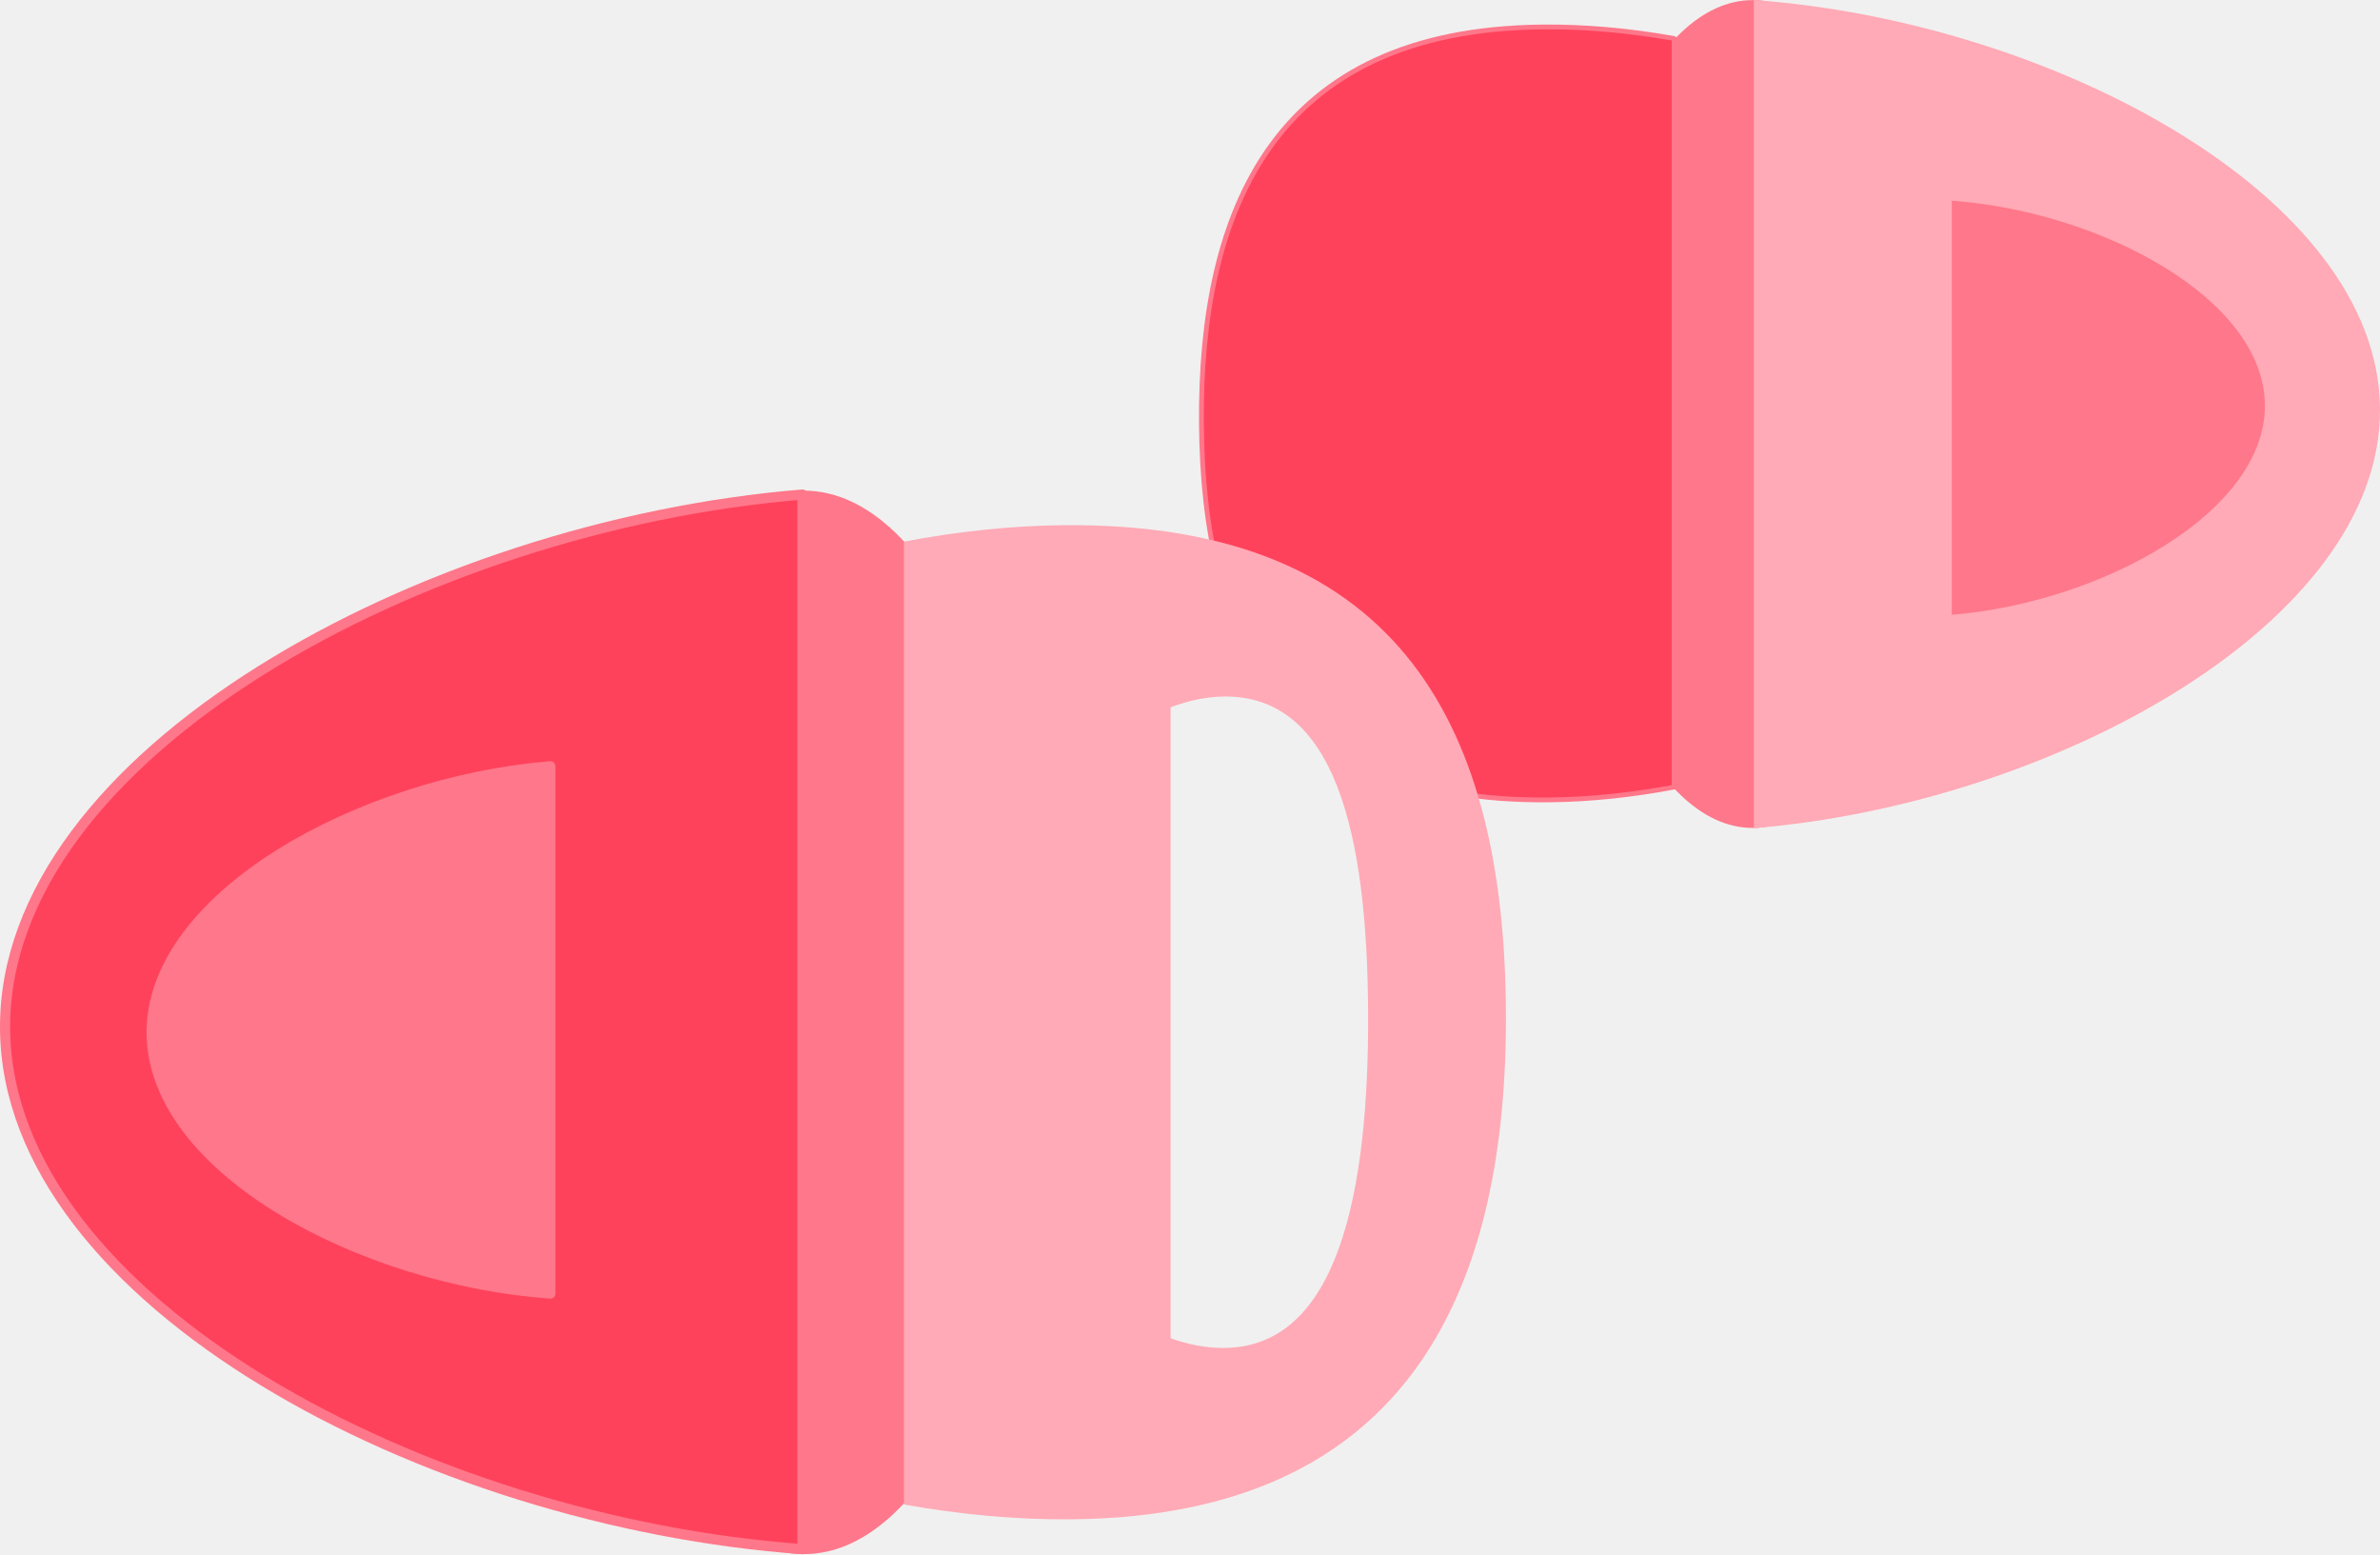
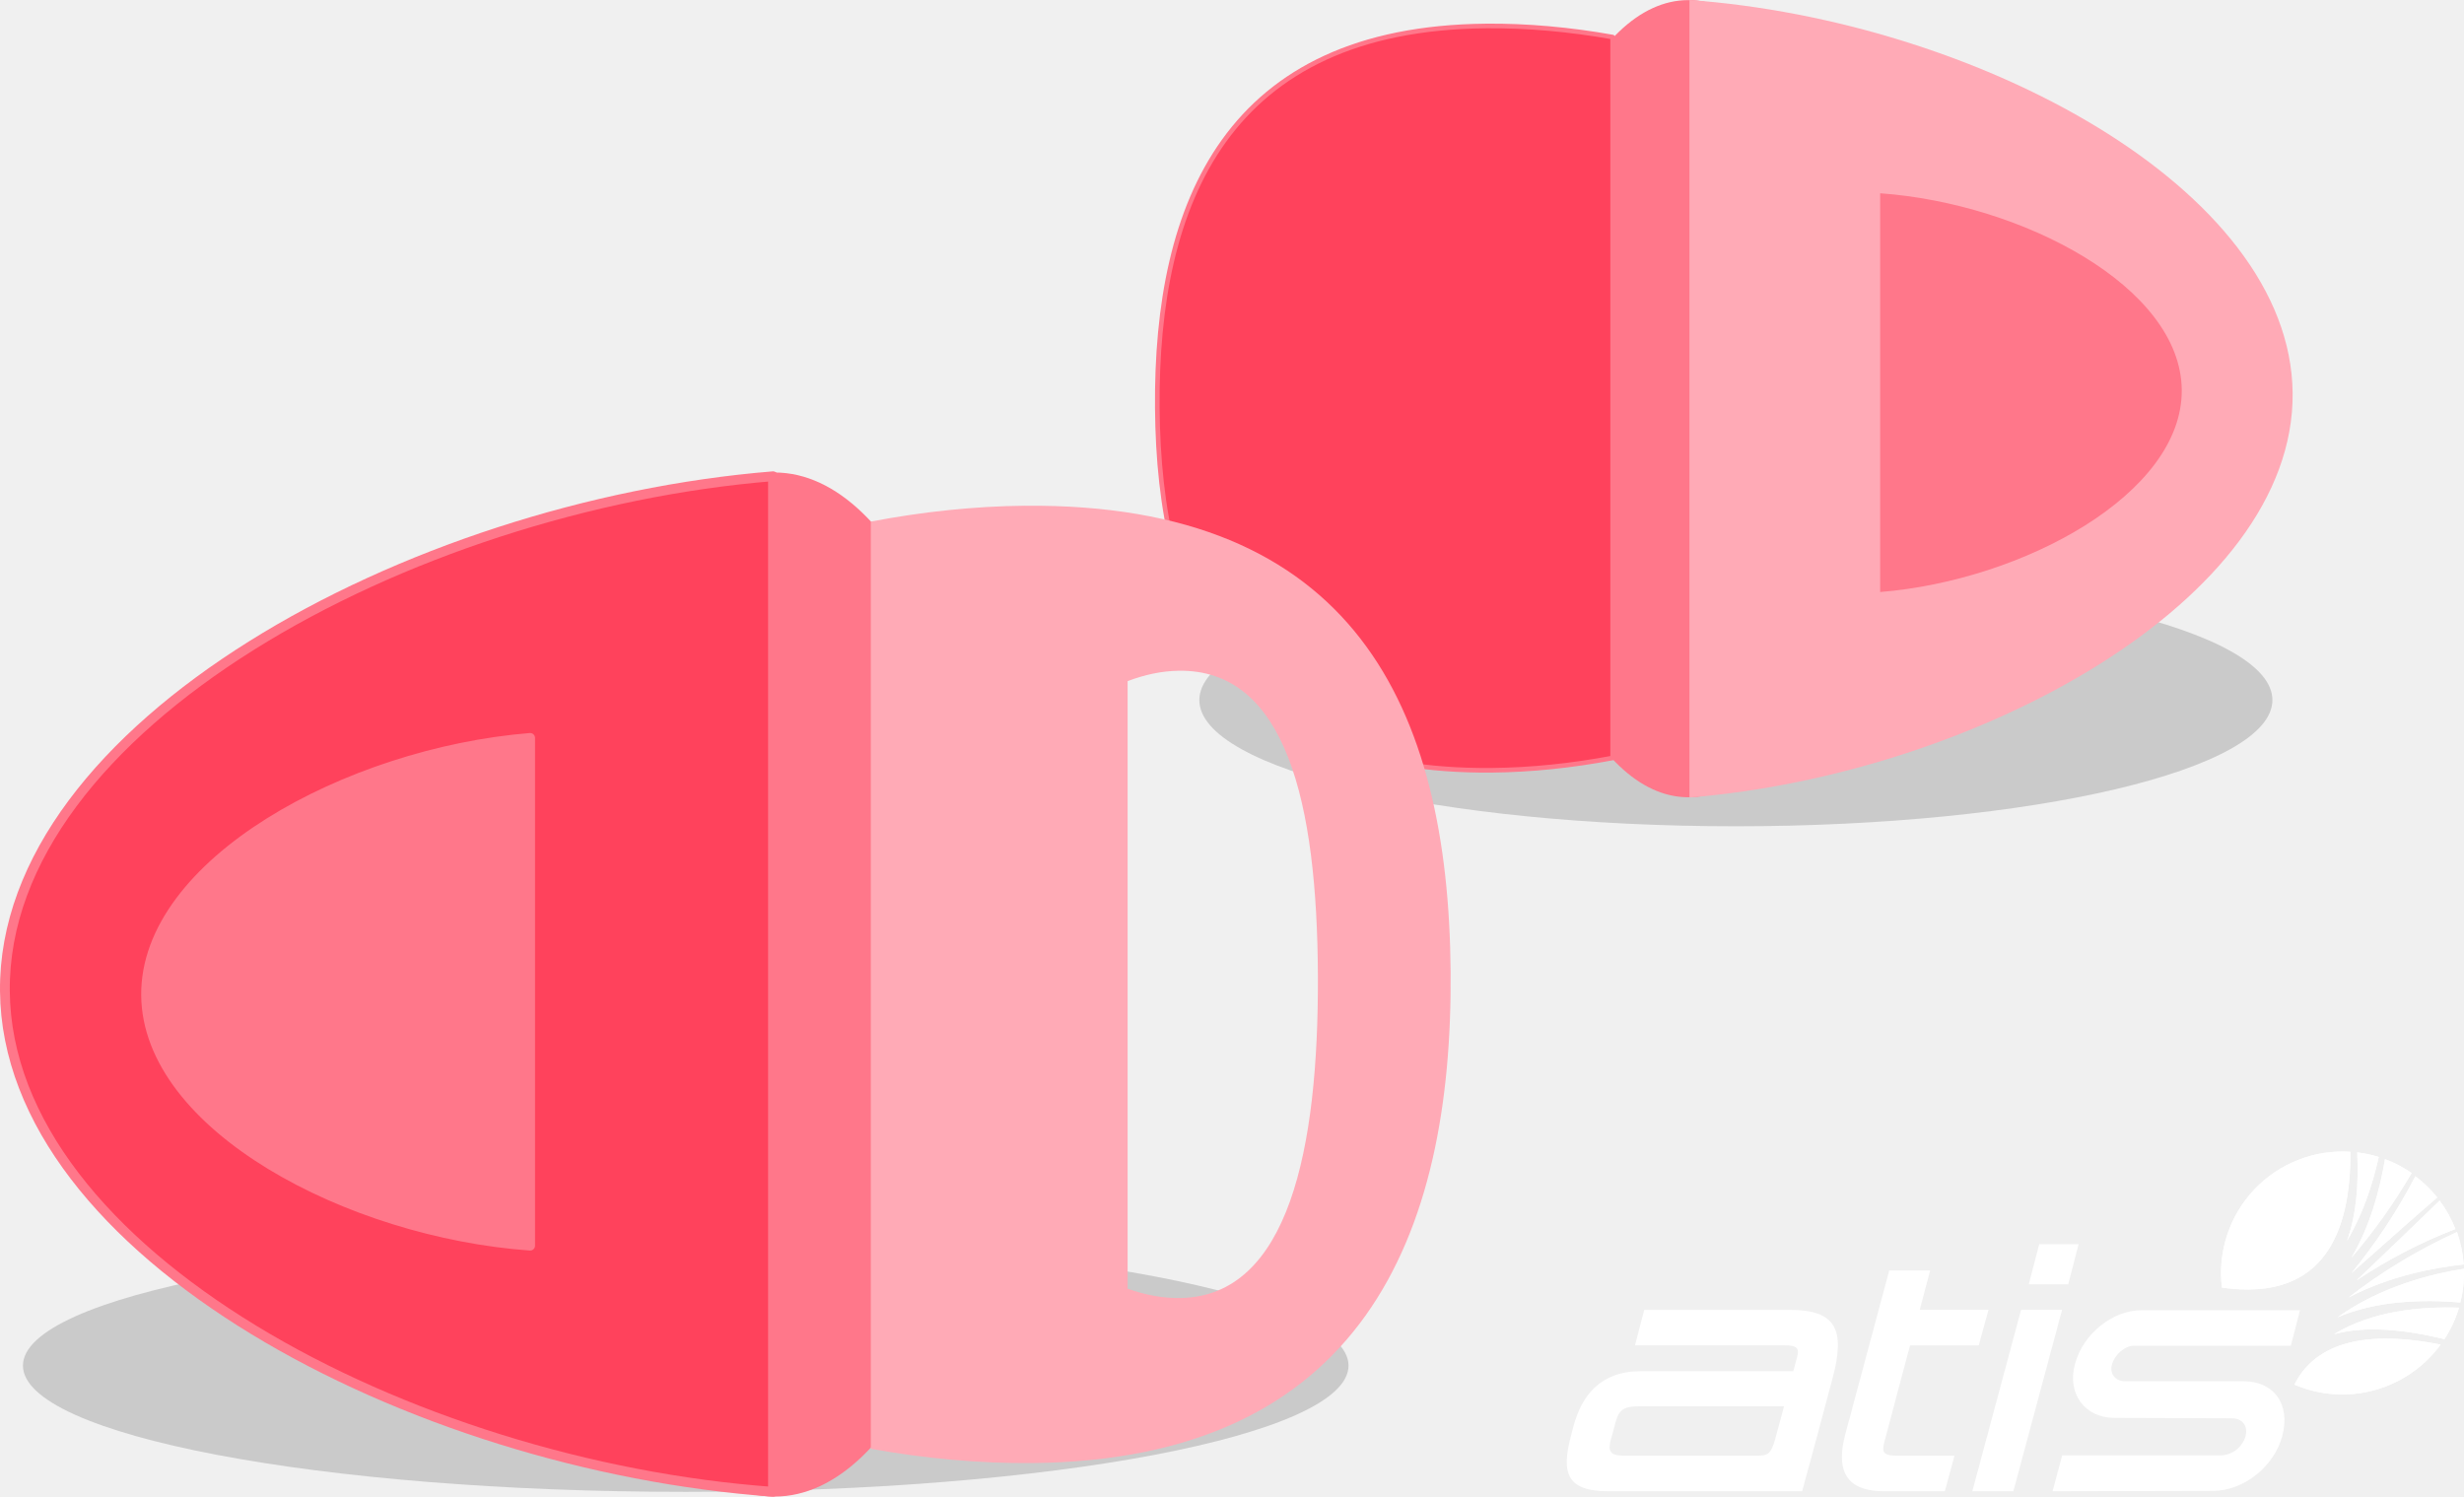
- <svg xmlns="http://www.w3.org/2000/svg" width="117.184mm" height="76.507mm" viewBox="0 0 117.184 76.507" version="1.1" id="svg5">
+ <svg xmlns="http://www.w3.org/2000/svg" width="125.943mm" height="76.507mm" viewBox="0 0 125.943 76.507" version="1.1" id="svg5">
  <defs id="defs2">
    </defs>
  <g id="layer1" transform="translate(-491.4909,-181.2949)">
+     <g id="g2598">
+       <ellipse style="opacity:0.2;fill:#333333;stroke-width:4" id="path2590" cx="526.541" cy="251.102" rx="33.877" ry="6.453" />
+       <ellipse style="opacity:0.2;fill:#333333;stroke-width:4" id="path2594" cx="580.217" cy="217.079" rx="27.424" ry="6.453" />
+     </g>
    <g id="g9971" style="stroke-width:0.1;stroke-dasharray:none" transform="matrix(-0.7852959,0,0,0.7852959,662.0947,80.24059)">
      <g id="g4193-2" style="stroke-width:0.1;stroke-dasharray:none" />
      <ellipse style="fill:#ff778a;fill-opacity:1;stroke:#ffaab6;stroke-width:0;stroke-dasharray:none" id="path22715" cx="-89.907" cy="154.175" transform="scale(-1,1)" rx="15.589" ry="16.37" />
      <g id="g22570">
        <ellipse style="fill:#ff778a;fill-opacity:1;stroke:#4c45b8;stroke-width:0;stroke-linecap:round;stroke-linejoin:round;stroke-dasharray:none;stroke-opacity:1" id="path4085-0" cx="107.364" cy="-154.635" rx="11.523" ry="25.945" transform="matrix(1,0,0,-1,-6.2499993e-7,-1.2083333e-6)" />
        <path id="path2744-6-3-4-3" style="fill:#ff425c;fill-opacity:1;stroke:#ff778a;stroke-width:0.3;stroke-linecap:round;stroke-linejoin:round;stroke-dasharray:none;stroke-opacity:1" d="m 120.537,130.373 c -2.688,-0.025 -5.471,0.228 -8.252,0.722 v 46.926 c 2.647,0.5 5.297,0.778 7.864,0.802 16.825,0.156 21.665,-10.207 21.772,-23.586 0.107,-13.379 -4.559,-24.707 -21.384,-24.863 z" />
        <path id="path2744-6-3-8" style="fill:#ffaab6;fill-opacity:1;stroke-width:0.1;stroke-linecap:round;stroke-linejoin:round;stroke-dasharray:none" d="m 107.285,128.683 v 51.912 c -18.65,-1.52 -39.376,-12.809 -39.26,-26.313 0.116,-13.396 20.701,-24.257 39.26,-25.599 z m -12.413,12.581 c -9.279,0.671 -19.572,6.102 -19.63,12.8 -0.058,6.752 10.305,12.396 19.63,13.156 z" />
      </g>
    </g>
    <g id="g9921" style="stroke-width:0.1;stroke-dasharray:none" transform="matrix(1,0,0,-1,423.7162,386.2346)">
      <ellipse style="fill:#ff778a;fill-opacity:1;stroke:none;stroke-width:0;stroke-linecap:round;stroke-linejoin:round;stroke-dasharray:none;stroke-opacity:1" id="path4085-0-3" cx="107.364" cy="-154.613" rx="11.523" ry="26.174" transform="scale(1,-1)" />
      <path id="path2744-6-3-4-3-6" style="fill:#ffaab6;fill-opacity:1;stroke:none;stroke-width:0.101;stroke-linecap:round;stroke-linejoin:round;stroke-dasharray:none" d="m 120.149,179.088 c -2.566,-0.024 -5.216,-0.305 -7.864,-0.81 v -47.397 c 2.78,-0.499 5.564,-0.754 8.252,-0.729 16.825,0.158 21.491,11.599 21.384,25.112 -0.107,13.513 -4.947,23.981 -21.772,23.823 z m 7.843,-8.435 c 5.522,0.103 7.11,-6.755 7.145,-15.61 0.035,-8.854 -1.496,-16.352 -7.018,-16.455 -0.882,-0.017 -1.796,0.15 -2.708,0.477 v 31.057 c 0.869,0.331 1.738,0.515 2.581,0.53 z" />
      <ellipse style="fill:#ff778a;fill-opacity:1;stroke:none;stroke-width:0;stroke-dasharray:none" id="path24370" cx="88.944" cy="-154.838" transform="scale(1,-1)" rx="14.778" ry="14.58" />
      <path id="path2744-6-3-8-2" style="fill:#ff425c;fill-opacity:1;stroke:#ff778a;stroke-width:0.5;stroke-linecap:round;stroke-linejoin:round;stroke-dasharray:none;stroke-opacity:1" d="m 107.285,128.683 v 51.912 c -18.65,-1.52 -39.376,-12.809 -39.26,-26.313 0.116,-13.396 20.701,-24.257 39.26,-25.599 z m -12.413,12.581 c -9.279,0.671 -19.572,6.102 -19.63,12.8 -0.058,6.752 10.305,12.396 19.63,13.156 z" />
    </g>
+     <g id="g19243" transform="matrix(0.1083145,0,0,0.1083145,571.572,240.158)">
+       <g id="g1375">
+         <path class="cls-1" d="m 309.18,64.219 a 57.33,57.33 0 0 1 60.61,-64.1 c 0.24,36.34 -11.43,71.1 -60.61,64.1 z m 59,-22 c 4.5,-12.22 5.56,-27 4.87,-41.82 a 57.42,57.42 0 0 1 10.14,2.17 c -2.86,12.87 -7.48,27.01 -15.04,39.67 z m 2.12,7.91 c 8.64,-14.6 13.32,-31.51 15.85,-46.55 a 56.91,56.91 0 0 1 12.58,6.57 274.17,274.17 0 0 1 -28.46,39.99 z m -6.6,28.12 c 20.61,-14.67 44.33,-20.51 59.68,-22.92 a 57.59,57.59 0 0 1 -1.67,15.89 c -17.42,-1.43 -39.45,-0.96 -58.04,7.04 z m -1.63,8 c 18,-11.06 40.79,-13.14 59,-12.55 a 56.94,56.94 0 0 1 -6.86,14.85 c -17.97,-4.39 -37,-6.55 -52.18,-2.31 z m -18.68,23.75 c 11.73,-23.43 40.92,-24.49 69,-18.9 a 57.42,57.42 0 0 1 -69,18.9 z m 76,-73.42 a 237.46,237.46 0 0 0 -46.66,24.22 c 17.15,-16.31 31.28,-30 39.18,-37.64 a 57,57 0 0 1 7.44,13.39 z m 0.73,1.47 a 57.69,57.69 0 0 1 3.19,15.27 c -13.91,1.52 -34.78,5.34 -54.33,15.57 a 258.28,258.28 0 0 1 51.1,-30.89 z m -49.84,19.4 a 265.85,265.85 0 0 0 30.22,-45.77 57.91,57.91 0 0 1 10.32,10 c -8.3,7.09 -22.98,20.11 -40.58,35.75 z" id="path1330" style="fill:#ffffff" />
+         <path class="cls-2" d="m 309.18,64.219 a 57.33,57.33 0 0 1 60.61,-64.1 c 0.24,36.34 -11.43,71.1 -60.61,64.1 z" id="path1332" style="fill:#ffffff;fill-rule:evenodd" />
+         <path class="cls-2" d="m 368.15,42.239 c 4.5,-12.22 5.56,-27 4.87,-41.82 a 57.42,57.42 0 0 1 10.14,2.17 c -2.83,12.85 -7.45,26.99 -15.01,39.65 z" id="path1334" style="fill:#ffffff;fill-rule:evenodd" />
+         <path class="cls-2" d="m 370.27,50.139 c 8.64,-14.6 13.32,-31.51 15.85,-46.55 a 56.91,56.91 0 0 1 12.58,6.57 274.17,274.17 0 0 1 -28.43,39.98 z" id="path1336" style="fill:#ffffff;fill-rule:evenodd" />
+         <path class="cls-2" d="m 363.67,78.259 c 20.64,-14.68 44.36,-20.52 59.71,-22.93 a 57.59,57.59 0 0 1 -1.67,15.89 c -17.42,-1.43 -39.45,-0.96 -58.04,7.04 z" id="path1338" style="fill:#ffffff;fill-rule:evenodd" />
+         <path class="cls-2" d="m 362.03,86.239 c 18,-11.06 40.79,-13.14 59,-12.55 a 56.94,56.94 0 0 1 -6.86,14.85 c -17.93,-4.38 -36.96,-6.54 -52.14,-2.3 z" id="path1340" style="fill:#ffffff;fill-rule:evenodd" />
+         <path class="cls-2" d="m 343.39,109.999 c 11.73,-23.43 40.92,-24.49 69,-18.9 a 57.42,57.42 0 0 1 -69,18.9 z" id="path1342" style="fill:#ffffff;fill-rule:evenodd" />
+         <path class="cls-2" d="m 419.35,36.549 a 237.46,237.46 0 0 0 -46.62,24.25 c 17.15,-16.31 31.28,-30 39.18,-37.64 a 57,57 0 0 1 7.44,13.39 z" id="path1344" style="fill:#ffffff;fill-rule:evenodd" />
+         <path class="cls-2" d="m 420.08,37.999 a 57.69,57.69 0 0 1 3.19,15.27 c -13.91,1.52 -34.78,5.34 -54.33,15.57 a 258.28,258.28 0 0 1 51.14,-30.84 z" id="path1346" style="fill:#ffffff;fill-rule:evenodd" />
+         <path class="cls-2" d="m 370.24,57.429 a 265.85,265.85 0 0 0 30.22,-45.77 57.91,57.91 0 0 1 10.32,10 c -8.26,7.11 -22.94,20.13 -40.54,35.77 z" id="path1348" style="fill:#ffffff;fill-rule:evenodd" />
+         <path class="cls-3" d="m 111.09,160.329 c 1.64,-6.38 2,-7.29 4.37,-16 l 10,-37.35 c 6.19,-23.14 1.46,-32.25 -20.22,-32.25 H 36.57 l -4.37,16.73 h 70.69 c 6,0 6.92,1.64 5.83,5.47 -1.1,4 -1.1,4.19 -1.82,6.74 H 34.9 c -19.31,0 -27.87,11.84 -31.7,25.87 l -1.27,4.92 c -4.74,17.85 -1.46,25.87 17.85,25.87 z m -12.57,-25.15 c -2.19,7.82 -3.49,8.39 -9.49,8.39 h -61 c -6.56,0 -8.93,-1.1 -7.29,-7.29 l 2.37,-8.74 c 1.64,-6.2 4.55,-7.29 11.11,-7.29 h 68.32 z" id="path1350" style="fill:#ffffff;fill-rule:evenodd" />
+         <path class="cls-3" d="m 178.42,160.329 4.55,-16.76 h -26.23 c -7.65,0 -8.2,-1.46 -6.74,-6.92 l 12,-45.18 h 32.43 l 4.6,-16.77 h -32.45 l 4.92,-18.58 h -19.31 l -20.77,77.43 c -5.65,21.32 4.74,26.78 18.4,26.78 z" id="path1352" style="fill:#ffffff;fill-rule:evenodd" />
+         <path class="cls-3" d="m 236.63,62.679 4.92,-18.95 h -18.59 l -4.93,18.95 z m -25.87,97.65 23,-85.63 h -19.36 l -23,85.63 z" id="path1354" style="fill:#ffffff;fill-rule:evenodd" />
+         <path class="cls-3" d="m 337.66,134.269 c 4,-15.12 -4,-25.87 -18.4,-25.87 h -55.93 c -4.55,0 -7.29,-3.64 -6,-8 1.27,-4.56 6,-8.75 10.38,-8.75 h 74 l 4.32,-16.77 h -74.7 c -14,0 -27.87,11.48 -31.52,25.51 -3.83,13.84 4.74,25.32 18.58,25.32 l 55.38,0.18 c 4.92,0 7.83,3.46 6.56,8.38 a 12.42,12.42 0 0 1 -11.48,9.11 h -75.04 l -4.55,16.94 75.79,-0.18 c 14.39,0 28.78,-11.47 32.61,-25.87 z" id="path1356" style="fill:#ffffff;fill-rule:evenodd" />
+       </g>
+     </g>
  </g>
</svg>
